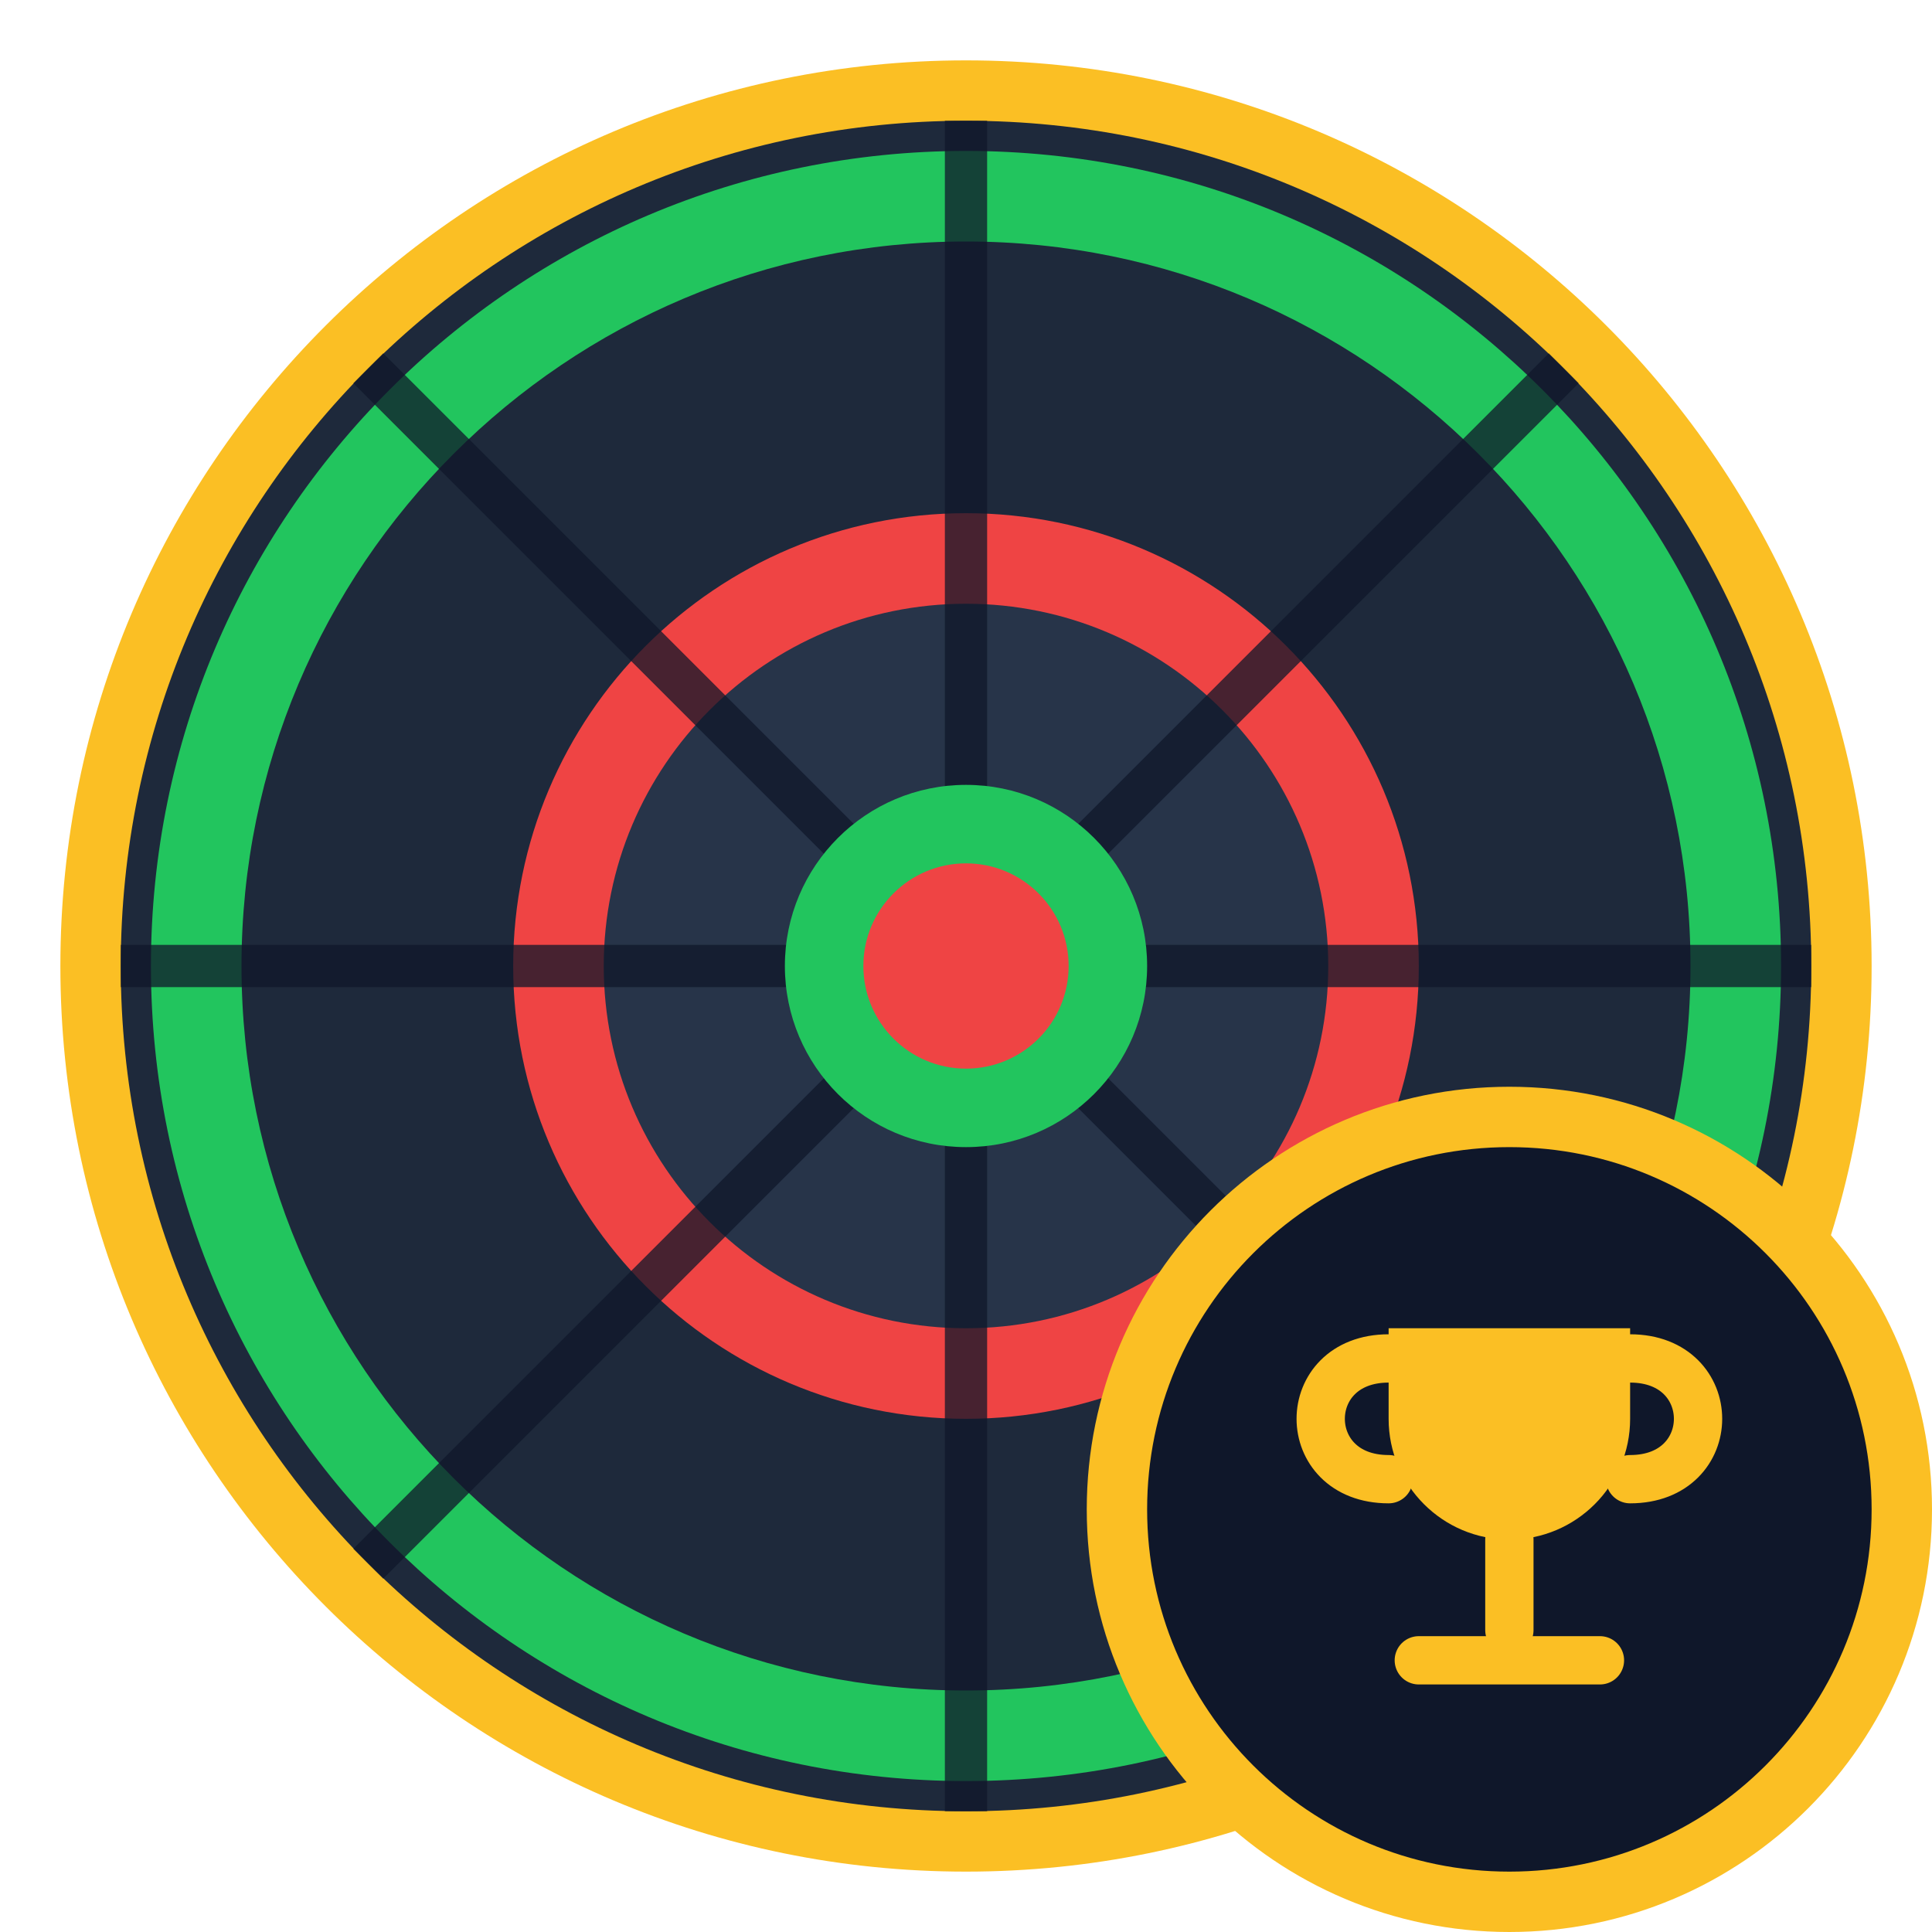
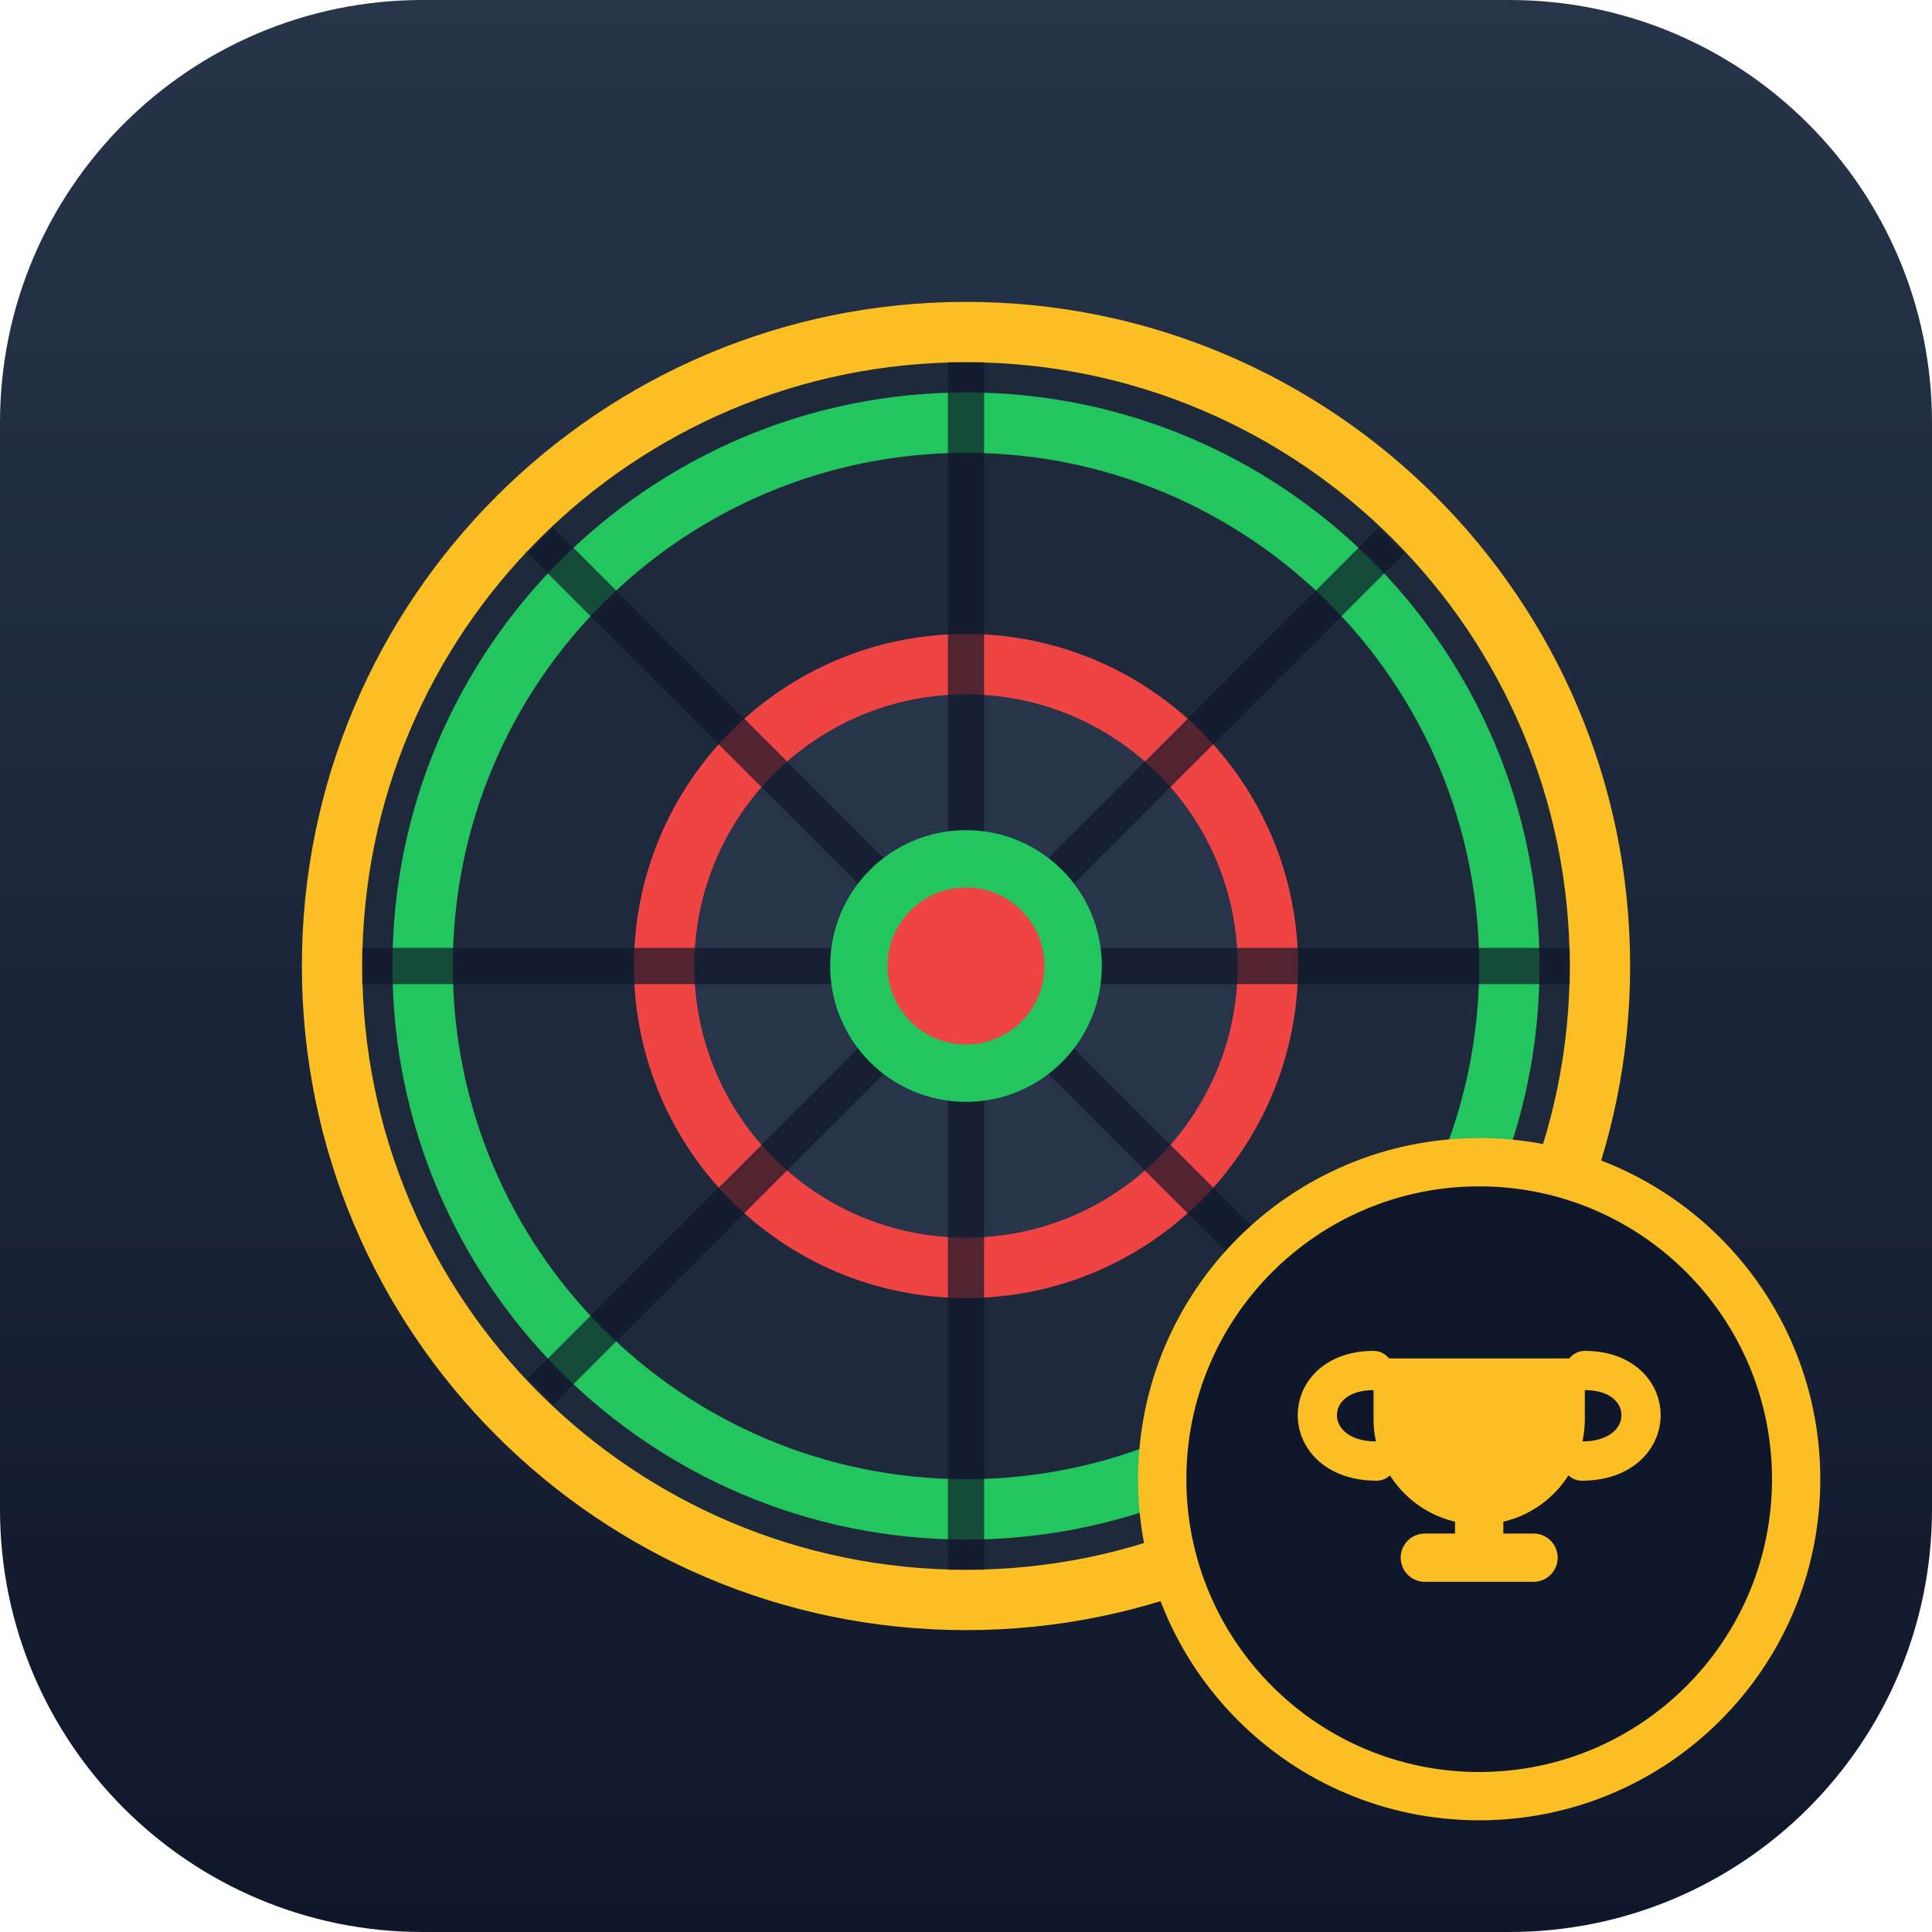
<svg xmlns="http://www.w3.org/2000/svg" viewBox="0 0 64 64" role="img" aria-label="Tournament darts board">
-   <circle cx="32" cy="32" r="30" fill="#fbbf24" />
-   <circle cx="32" cy="32" r="28" fill="#1e293b" />
-   <circle cx="32" cy="32" r="27" fill="#22c55e" />
-   <circle cx="32" cy="32" r="24" fill="#1e293b" />
-   <circle cx="32" cy="32" r="15" fill="#ef4444" />
-   <circle cx="32" cy="32" r="12" fill="#273449" />
-   <g stroke="#0f172a" stroke-width="1.4" opacity="0.75">
-     <line x1="32" y1="4" x2="32" y2="60" />
-     <line x1="4" y1="32" x2="60" y2="32" />
-     <line x1="12.2" y1="12.2" x2="51.8" y2="51.8" />
-     <line x1="51.8" y1="12.2" x2="12.2" y2="51.8" />
+   <defs>
+     <linearGradient id="bg" x1="0" y1="0" x2="0" y2="1">
+       <stop offset="0" stop-color="#273449" />
+       <stop offset="1" stop-color="#0f172a" />
+     </linearGradient>
+   </defs>
+   <rect width="64" height="64" rx="14" fill="url(#bg)" />
+   <circle cx="32" cy="32" r="22" fill="#fbbf24" />
+   <circle cx="32" cy="32" r="20" fill="#1e293b" />
+   <circle cx="32" cy="32" r="19" fill="#22c55e" />
+   <circle cx="32" cy="32" r="17" fill="#1e293b" />
+   <circle cx="32" cy="32" r="11" fill="#ef4444" />
+   <circle cx="32" cy="32" r="9" fill="#273449" />
+   <g stroke="#0f172a" stroke-width="1.2" opacity="0.7">
+     <line x1="32" y1="12" x2="32" y2="52" />
+     <line x1="12" y1="32" x2="52" y2="32" />
+     <line x1="17.9" y1="17.9" x2="46.1" y2="46.1" />
+     <line x1="46.1" y1="17.9" x2="17.9" y2="46.1" />
  </g>
-   <circle cx="32" cy="32" r="6" fill="#22c55e" />
-   <circle cx="32" cy="32" r="3.4" fill="#ef4444" />
-   <circle cx="50" cy="50" r="13" fill="#0f172a" stroke="#fbbf24" stroke-width="2" />
-   <g fill="none" stroke="#fbbf24" stroke-width="1.6" stroke-linecap="round" stroke-linejoin="round">
-     <path d="M46 44 h8 v3 a4 4 0 0 1 -8 0 Z" fill="#fbbf24" stroke="none" />
-     <path d="M46 45 c-3 0 -3 4 0 4" />
-     <path d="M54 45 c3 0 3 4 0 4" />
-     <line x1="50" y1="51" x2="50" y2="54" />
-     <line x1="47" y1="55" x2="53" y2="55" />
-   </g>
+   <circle cx="32" cy="32" r="4.5" fill="#22c55e" />
+   <circle cx="32" cy="32" r="2.6" fill="#ef4444" />
+   <circle cx="49" cy="49" r="10.5" fill="#0f172a" stroke="#fbbf24" stroke-width="1.6" />
+   <path d="M45.5 45 H52.5 V47 A3.5 3.5 0 0 1 45.5 47 Z" fill="#fbbf24" />
+   <path d="M45.5 45.4 C43 45.4 43 48.4 45.6 48.4 M52.5 45.4 C55 45.4 55 48.4 52.4 48.4" fill="none" stroke="#fbbf24" stroke-width="1.3" stroke-linecap="round" />
+   <rect x="48.2" y="48.4" width="1.6" height="2.6" fill="#fbbf24" />
+   <rect x="46.4" y="50.8" width="5.2" height="1.6" rx="0.8" fill="#fbbf24" />
</svg>
